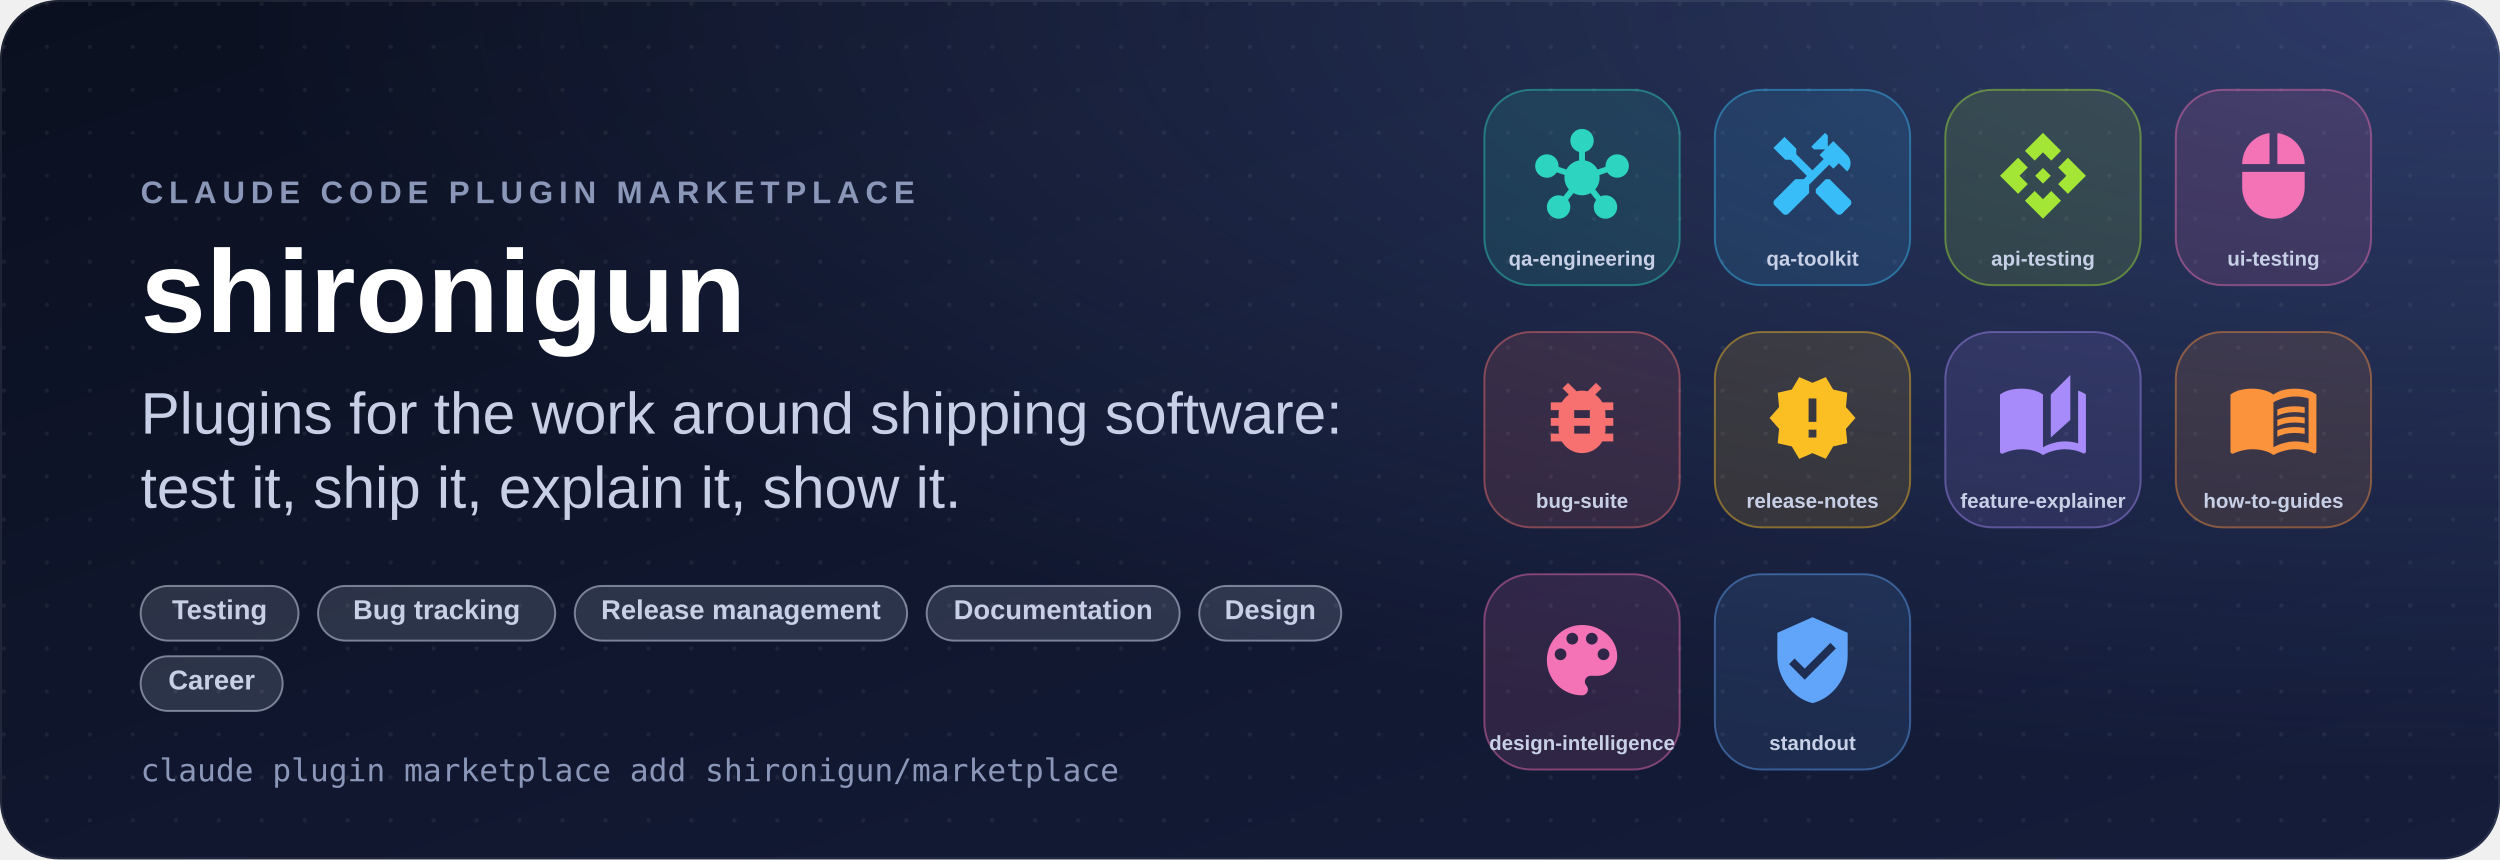
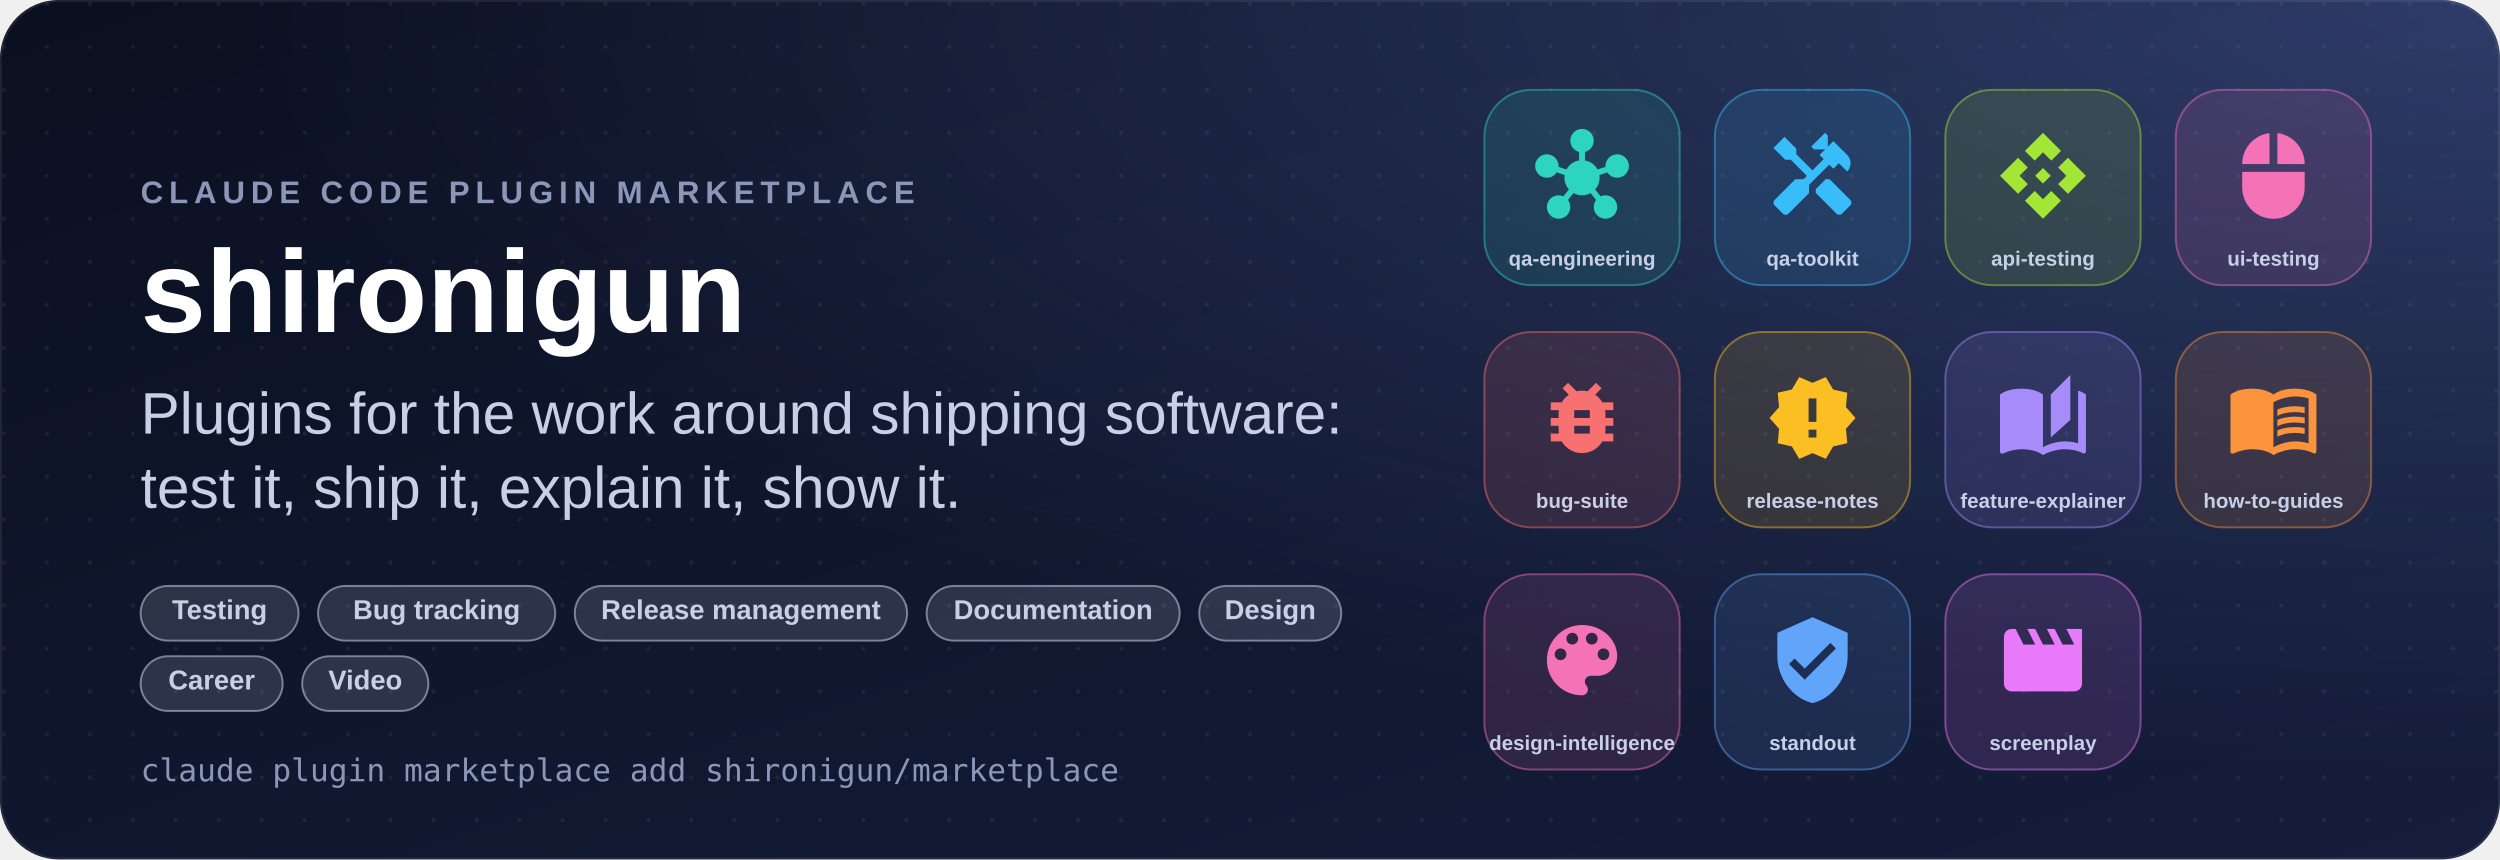
<svg xmlns="http://www.w3.org/2000/svg" width="1280" height="440" viewBox="0 0 1280 440" role="img" aria-label="shironigun marketplace: Claude Code plugins for QA, release, design, documentation and career work" font-family="'Segoe UI', -apple-system, 'Helvetica Neue', Arial, sans-serif">
  <defs>
    <linearGradient id="hero-bg" x1="0" y1="0" x2="1" y2="1">
      <stop offset="0" stop-color="#0b1020" />
      <stop offset="1" stop-color="#151d3b" />
    </linearGradient>
    <radialGradient id="hero-glow" cx="1" cy="0" r="0.9">
      <stop offset="0" stop-color="#7c9cff" stop-opacity=".28" />
      <stop offset="1" stop-color="#7c9cff" stop-opacity="0" />
    </radialGradient>
    <pattern id="hero-dots" width="22" height="22" patternUnits="userSpaceOnUse">
      <circle cx="2" cy="2" r="1.1" fill="#ffffff" fill-opacity=".06" />
    </pattern>
  </defs>
  <rect width="1280" height="440" rx="30" fill="url(#hero-bg)" />
  <rect width="1280" height="440" rx="30" fill="url(#hero-dots)" />
  <rect width="1280" height="440" rx="30" fill="url(#hero-glow)" />
  <rect x=".5" y=".5" width="1279" height="439" rx="30" fill="none" stroke="#ffffff" stroke-opacity=".08" />
  <text x="72" y="104" font-size="16" font-weight="700" letter-spacing="3" fill="#8b97b8">CLAUDE CODE PLUGIN MARKETPLACE</text>
  <text x="72" y="170" font-size="60" font-weight="700" fill="#ffffff">shironigun</text>
  <text x="72" y="222" font-size="30" font-weight="500" fill="#c7d0e6">Plugins for the work around shipping software:</text>
  <text x="72" y="260" font-size="30" font-weight="500" fill="#c7d0e6">test it, ship it, explain it, show it.</text>
  <rect x="72" y="300" width="80.84" height="28" rx="14" fill="#c7d0e6" fill-opacity="0.16" stroke="#c7d0e6" stroke-opacity=".55" />
  <text x="112.42" y="317" text-anchor="middle" font-size="14" font-weight="600" fill="#c7d0e6">Testing</text>
  <rect x="162.84" y="300" width="121.44" height="28" rx="14" fill="#c7d0e6" fill-opacity="0.16" stroke="#c7d0e6" stroke-opacity=".55" />
  <text x="223.56" y="317" text-anchor="middle" font-size="14" font-weight="600" fill="#c7d0e6">Bug tracking</text>
  <rect x="294.28" y="300" width="170.16" height="28" rx="14" fill="#c7d0e6" fill-opacity="0.16" stroke="#c7d0e6" stroke-opacity=".55" />
  <text x="379.36" y="317" text-anchor="middle" font-size="14" font-weight="600" fill="#c7d0e6">Release management</text>
  <rect x="474.44" y="300" width="129.56" height="28" rx="14" fill="#c7d0e6" fill-opacity="0.16" stroke="#c7d0e6" stroke-opacity=".55" />
  <text x="539.22" y="317" text-anchor="middle" font-size="14" font-weight="600" fill="#c7d0e6">Documentation</text>
  <rect x="614" y="300" width="72.72" height="28" rx="14" fill="#c7d0e6" fill-opacity="0.16" stroke="#c7d0e6" stroke-opacity=".55" />
  <text x="650.36" y="317" text-anchor="middle" font-size="14" font-weight="600" fill="#c7d0e6">Design</text>
  <rect x="72" y="336" width="72.72" height="28" rx="14" fill="#c7d0e6" fill-opacity="0.16" stroke="#c7d0e6" stroke-opacity=".55" />
  <text x="108.36" y="353" text-anchor="middle" font-size="14" font-weight="600" fill="#c7d0e6">Career</text>
+   <rect x="154.72" y="336" width="64.6" height="28" rx="14" fill="#c7d0e6" fill-opacity="0.16" stroke="#c7d0e6" stroke-opacity=".55" />
+   <text x="187.02" y="353" text-anchor="middle" font-size="14" font-weight="600" fill="#c7d0e6">Video</text>
  <text x="72" y="400" font-size="16" fill="#8b97b8" font-family="Consolas, 'Cascadia Mono', Menlo, monospace">claude plugin marketplace add shironigun/marketplace</text>
  <rect x="760" y="46" width="100" height="100" rx="24" fill="#2dd4bf" fill-opacity=".13" stroke="#2dd4bf" stroke-opacity=".45" />
  <g transform="translate(786 66) scale(2)" fill="#2dd4bf">
    <path d="M8.4 18.2c.38.5.6 1.12.6 1.8 0 1.66-1.34 3-3 3s-3-1.34-3-3 1.34-3 3-3c.44 0 .85.09 1.23.26l1.41-1.77c-.92-1.03-1.29-2.39-1.09-3.69l-2.03-.68c-.54.83-1.46 1.38-2.52 1.38-1.66 0-3-1.34-3-3s1.34-3 3-3 3 1.34 3 3c0 .07 0 .14-.01.21l2.03.68c.64-1.21 1.82-2.09 3.22-2.32V5.91C9.96 5.57 9 4.4 9 3c0-1.66 1.34-3 3-3s3 1.34 3 3c0 1.4-.96 2.57-2.25 2.91v2.16c1.4.23 2.58 1.11 3.22 2.32L18 9.71V9.5c0-1.66 1.34-3 3-3s3 1.34 3 3-1.34 3-3 3c-1.06 0-1.98-.55-2.52-1.37l-2.03.68c.2 1.29-.16 2.65-1.09 3.69l1.41 1.77Q17.34 17 18 17c1.66 0 3 1.34 3 3s-1.34 3-3 3-3-1.34-3-3c0-.68.22-1.3.6-1.8l-1.41-1.77c-1.35.75-3.01.76-4.37 0z" />
  </g>
  <text x="810" y="136" text-anchor="middle" font-size="10.5" font-weight="600" fill="#c7d0e6">qa-engineering</text>
  <rect x="878" y="46" width="100" height="100" rx="24" fill="#38bdf8" fill-opacity=".13" stroke="#38bdf8" stroke-opacity=".45" />
  <g transform="translate(904 66) scale(2)" fill="#38bdf8">
    <path d="m21.67 18.17-5.3-5.3h-.99l-2.54 2.54v.99l5.3 5.3c.39.39 1.02.39 1.41 0l2.12-2.12c.39-.38.39-1.02 0-1.41" />
    <path d="m17.34 10.19 1.41-1.41 2.12 2.12c1.17-1.17 1.17-3.07 0-4.24l-3.54-3.54-1.41 1.41V1.71l-.7-.71-3.54 3.54.71.71h2.83l-1.41 1.41 1.06 1.06-2.89 2.89-4.13-4.13V5.06L4.83 2.04 2 4.87 5.03 7.9h1.41l4.13 4.13-.85.85H7.6l-5.3 5.3c-.39.39-.39 1.02 0 1.41l2.12 2.12c.39.39 1.02.39 1.41 0l5.3-5.3v-2.12l5.15-5.15z" />
  </g>
  <text x="928" y="136" text-anchor="middle" font-size="10.5" font-weight="600" fill="#c7d0e6">qa-toolkit</text>
  <rect x="996" y="46" width="100" height="100" rx="24" fill="#a3e635" fill-opacity=".13" stroke="#a3e635" stroke-opacity=".45" />
  <g transform="translate(1022 66) scale(2)" fill="#a3e635">
    <path d="m14 12-2 2-2-2 2-2zm-2-6 2.12 2.12 2.5-2.5L12 1 7.38 5.62l2.5 2.5zm-6 6 2.12-2.12-2.5-2.5L1 12l4.62 4.62 2.5-2.5zm12 0-2.12 2.12 2.5 2.5L23 12l-4.62-4.62-2.5 2.5zm-6 6-2.12-2.12-2.5 2.5L12 23l4.62-4.62-2.5-2.5z" />
  </g>
  <text x="1046" y="136" text-anchor="middle" font-size="10.5" font-weight="600" fill="#c7d0e6">api-testing</text>
  <rect x="1114" y="46" width="100" height="100" rx="24" fill="#f472b6" fill-opacity=".13" stroke="#f472b6" stroke-opacity=".45" />
  <g transform="translate(1140 66) scale(2)" fill="#f472b6">
    <path d="M13 1.07V9h7c0-4.08-3.05-7.44-7-7.93M4 15c0 4.42 3.58 8 8 8s8-3.58 8-8v-4H4zm7-13.93C7.05 1.56 4 4.92 4 9h7z" />
  </g>
  <text x="1164" y="136" text-anchor="middle" font-size="10.5" font-weight="600" fill="#c7d0e6">ui-testing</text>
  <rect x="760" y="170" width="100" height="100" rx="24" fill="#f87171" fill-opacity=".13" stroke="#f87171" stroke-opacity=".45" />
  <g transform="translate(786 190) scale(2)" fill="#f87171">
    <path d="M20 8h-2.81c-.45-.78-1.07-1.45-1.82-1.96L17 4.41 15.59 3l-2.17 2.17C12.96 5.06 12.49 5 12 5s-.96.06-1.41.17L8.41 3 7 4.41l1.62 1.63C7.88 6.55 7.26 7.22 6.81 8H4v2h2.09c-.05.33-.09.66-.09 1v1H4v2h2v1c0 .34.04.67.09 1H4v2h2.81c1.04 1.79 2.97 3 5.19 3s4.15-1.21 5.19-3H20v-2h-2.09c.05-.33.09-.66.09-1v-1h2v-2h-2v-1c0-.34-.04-.67-.09-1H20zm-6 8h-4v-2h4zm0-4h-4v-2h4z" />
  </g>
  <text x="810" y="260" text-anchor="middle" font-size="10.5" font-weight="600" fill="#c7d0e6">bug-suite</text>
  <rect x="878" y="170" width="100" height="100" rx="24" fill="#fbbf24" fill-opacity=".13" stroke="#fbbf24" stroke-opacity=".45" />
  <g transform="translate(904 190) scale(2)" fill="#fbbf24">
    <path d="m23 12-2.44-2.78.34-3.68-3.61-.82-1.89-3.18L12 3 8.6 1.54 6.71 4.72l-3.61.81.34 3.68L1 12l2.44 2.78-.34 3.69 3.61.82 1.89 3.18L12 21l3.4 1.46 1.89-3.18 3.61-.82-.34-3.68zm-10 5h-2v-2h2zm0-4h-2V7h2z" />
  </g>
  <text x="928" y="260" text-anchor="middle" font-size="10.5" font-weight="600" fill="#c7d0e6">release-notes</text>
  <rect x="996" y="170" width="100" height="100" rx="24" fill="#a78bfa" fill-opacity=".13" stroke="#a78bfa" stroke-opacity=".45" />
  <g transform="translate(1022 190) scale(2)" fill="#a78bfa">
    <path d="m19 1-5 5v11l5-4.5zM1 6v14.65c0 .25.25.5.5.5.1 0 .15-.05.25-.05C3.1 20.45 5.05 20 6.5 20c1.95 0 4.05.4 5.5 1.5V6c-1.45-1.1-3.55-1.5-5.5-1.5S2.45 4.9 1 6m22 13.5V6c-.6-.45-1.25-.75-2-1v13.5c-1.1-.35-2.3-.5-3.5-.5-1.7 0-4.15.65-5.5 1.5v2c1.35-.85 3.8-1.5 5.5-1.5 1.65 0 3.35.3 4.75 1.05.1.05.15.05.25.05.25 0 .5-.25.5-.5z" />
  </g>
  <text x="1046" y="260" text-anchor="middle" font-size="10.5" font-weight="600" fill="#c7d0e6">feature-explainer</text>
  <rect x="1114" y="170" width="100" height="100" rx="24" fill="#fb923c" fill-opacity=".13" stroke="#fb923c" stroke-opacity=".45" />
  <g transform="translate(1140 190) scale(2)" fill="#fb923c">
    <path d="M21 5c-1.11-.35-2.33-.5-3.5-.5-1.95 0-4.05.4-5.5 1.5-1.45-1.1-3.55-1.5-5.5-1.5S2.45 4.9 1 6v14.65c0 .25.25.5.5.5.1 0 .15-.05.25-.05C3.1 20.45 5.05 20 6.5 20c1.95 0 4.05.4 5.5 1.5 1.35-.85 3.8-1.5 5.5-1.5 1.65 0 3.35.3 4.75 1.05.1.05.15.05.25.05.25 0 .5-.25.5-.5V6c-.6-.45-1.25-.75-2-1m0 13.5c-1.1-.35-2.3-.5-3.5-.5-1.7 0-4.15.65-5.5 1.5V8c1.35-.85 3.8-1.5 5.5-1.5 1.2 0 2.4.15 3.5.5z" />
    <path d="M17.5 10.5c.88 0 1.73.09 2.5.26V9.24c-.79-.15-1.64-.24-2.5-.24-1.7 0-3.24.29-4.5.83v1.66c1.13-.64 2.7-.99 4.5-.99M13 12.49v1.66c1.13-.64 2.7-.99 4.5-.99.88 0 1.73.09 2.5.26V11.9c-.79-.15-1.64-.24-2.5-.24-1.7 0-3.24.3-4.5.83m4.5 1.84c-1.7 0-3.24.29-4.5.83v1.66c1.13-.64 2.7-.99 4.5-.99.88 0 1.73.09 2.5.26v-1.52c-.79-.16-1.64-.24-2.5-.24" />
  </g>
  <text x="1164" y="260" text-anchor="middle" font-size="10.5" font-weight="600" fill="#c7d0e6">how-to-guides</text>
  <rect x="760" y="294" width="100" height="100" rx="24" fill="#f472b6" fill-opacity=".13" stroke="#f472b6" stroke-opacity=".45" />
  <g transform="translate(786 314) scale(2)" fill="#f472b6">
    <path d="M12 3c-4.97 0-9 4.03-9 9s4.03 9 9 9c.83 0 1.5-.67 1.5-1.5 0-.39-.15-.74-.39-1.01-.23-.26-.38-.61-.38-.99 0-.83.67-1.5 1.5-1.5H16c2.76 0 5-2.24 5-5 0-4.42-4.03-8-9-8zm-5.5 9c-.83 0-1.5-.67-1.5-1.5S5.67 9 6.5 9 8 9.67 8 10.5 7.33 12 6.5 12zm3-4C8.67 8 8 7.33 8 6.5S8.67 5 9.5 5s1.5.67 1.5 1.5S10.33 8 9.5 8zm5 0c-.83 0-1.5-.67-1.5-1.5S13.67 5 14.5 5s1.5.67 1.5 1.5S15.33 8 14.5 8zm3 4c-.83 0-1.5-.67-1.5-1.5S16.67 9 17.5 9s1.5.67 1.5 1.5-.67 1.5-1.5 1.5z" />
  </g>
  <text x="810" y="384" text-anchor="middle" font-size="10.5" font-weight="600" fill="#c7d0e6">design-intelligence</text>
  <rect x="878" y="294" width="100" height="100" rx="24" fill="#60a5fa" fill-opacity=".13" stroke="#60a5fa" stroke-opacity=".45" />
  <g transform="translate(904 314) scale(2)" fill="#60a5fa">
    <path d="M12 1 3 5v6c0 5.55 3.84 10.74 9 12 5.16-1.26 9-6.45 9-12V5zm-2 16-4-4 1.41-1.41L10 14.17l6.59-6.59L18 9z" />
  </g>
  <text x="928" y="384" text-anchor="middle" font-size="10.5" font-weight="600" fill="#c7d0e6">standout</text>
+   <rect x="996" y="294" width="100" height="100" rx="24" fill="#e879f9" fill-opacity=".13" stroke="#e879f9" stroke-opacity=".45" />
+   <g transform="translate(1022 314) scale(2)" fill="#e879f9">
+     <path d="m18 4 2 4h-3l-2-4h-2l2 4h-3l-2-4H8l2 4H7L5 4H4c-1.1 0-1.99.9-1.99 2L2 18c0 1.1.9 2 2 2h16c1.1 0 2-.9 2-2V4z" />
+   </g>
+   <text x="1046" y="384" text-anchor="middle" font-size="10.5" font-weight="600" fill="#c7d0e6">screenplay</text>
</svg>
